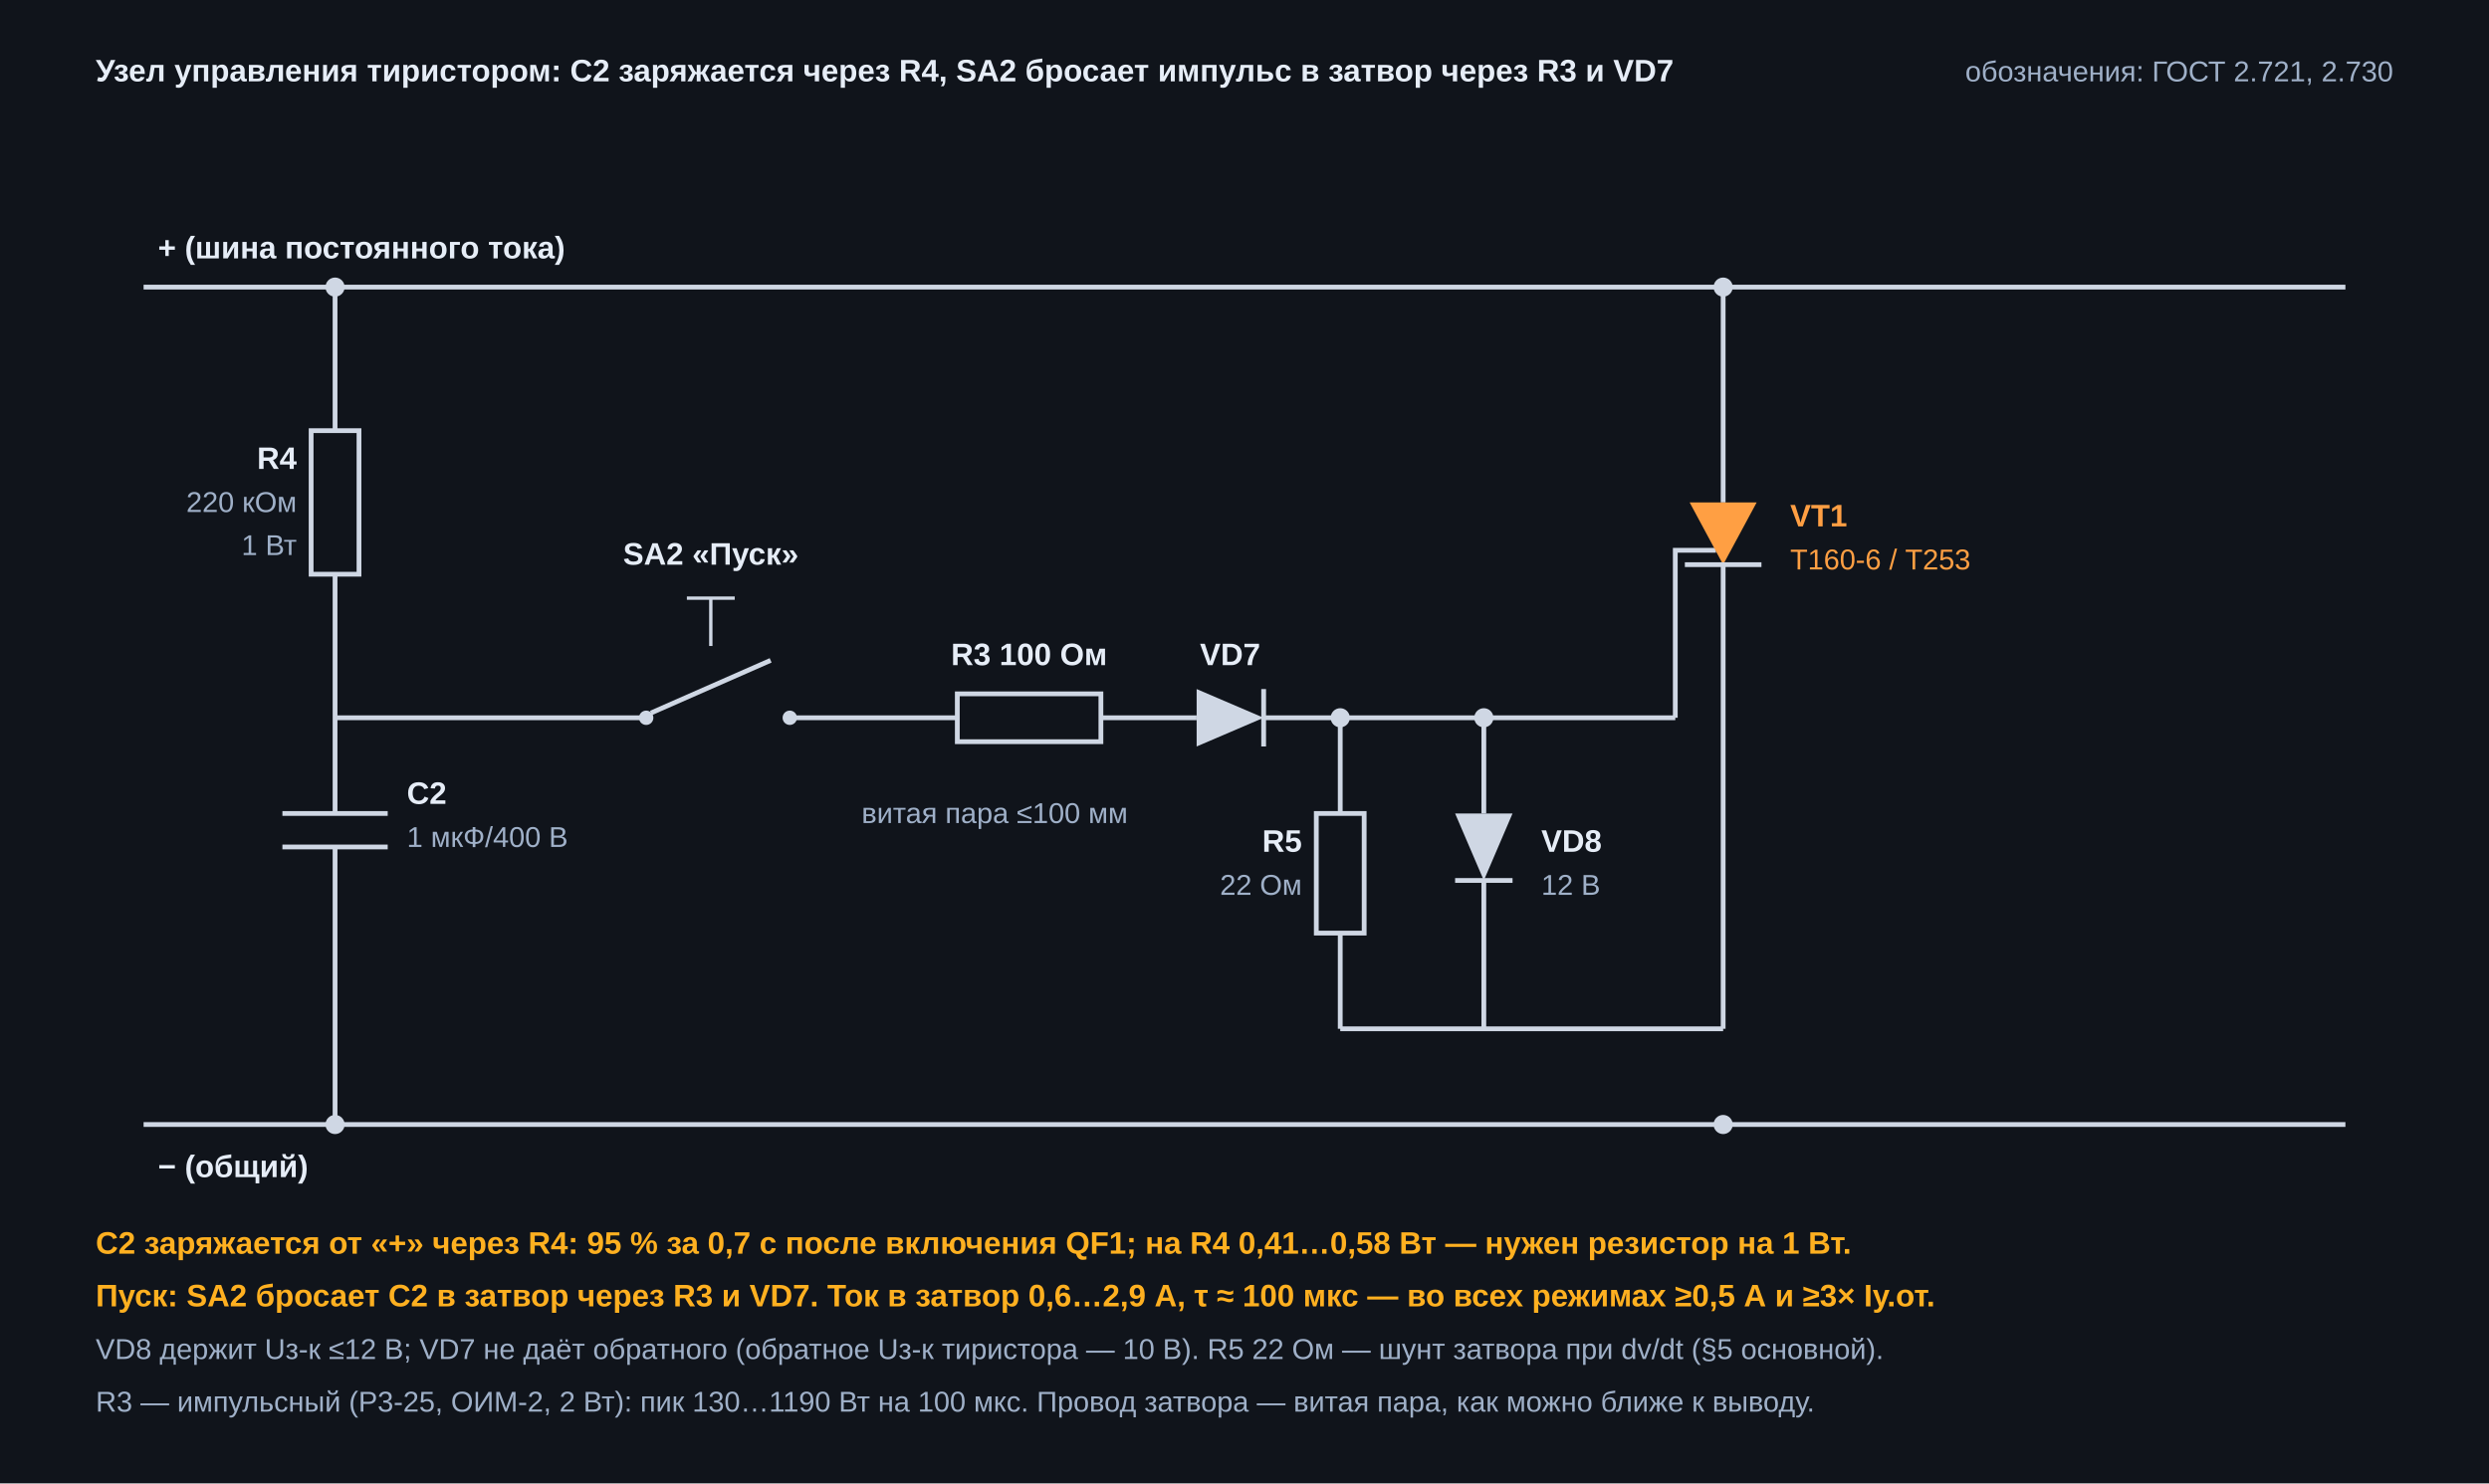
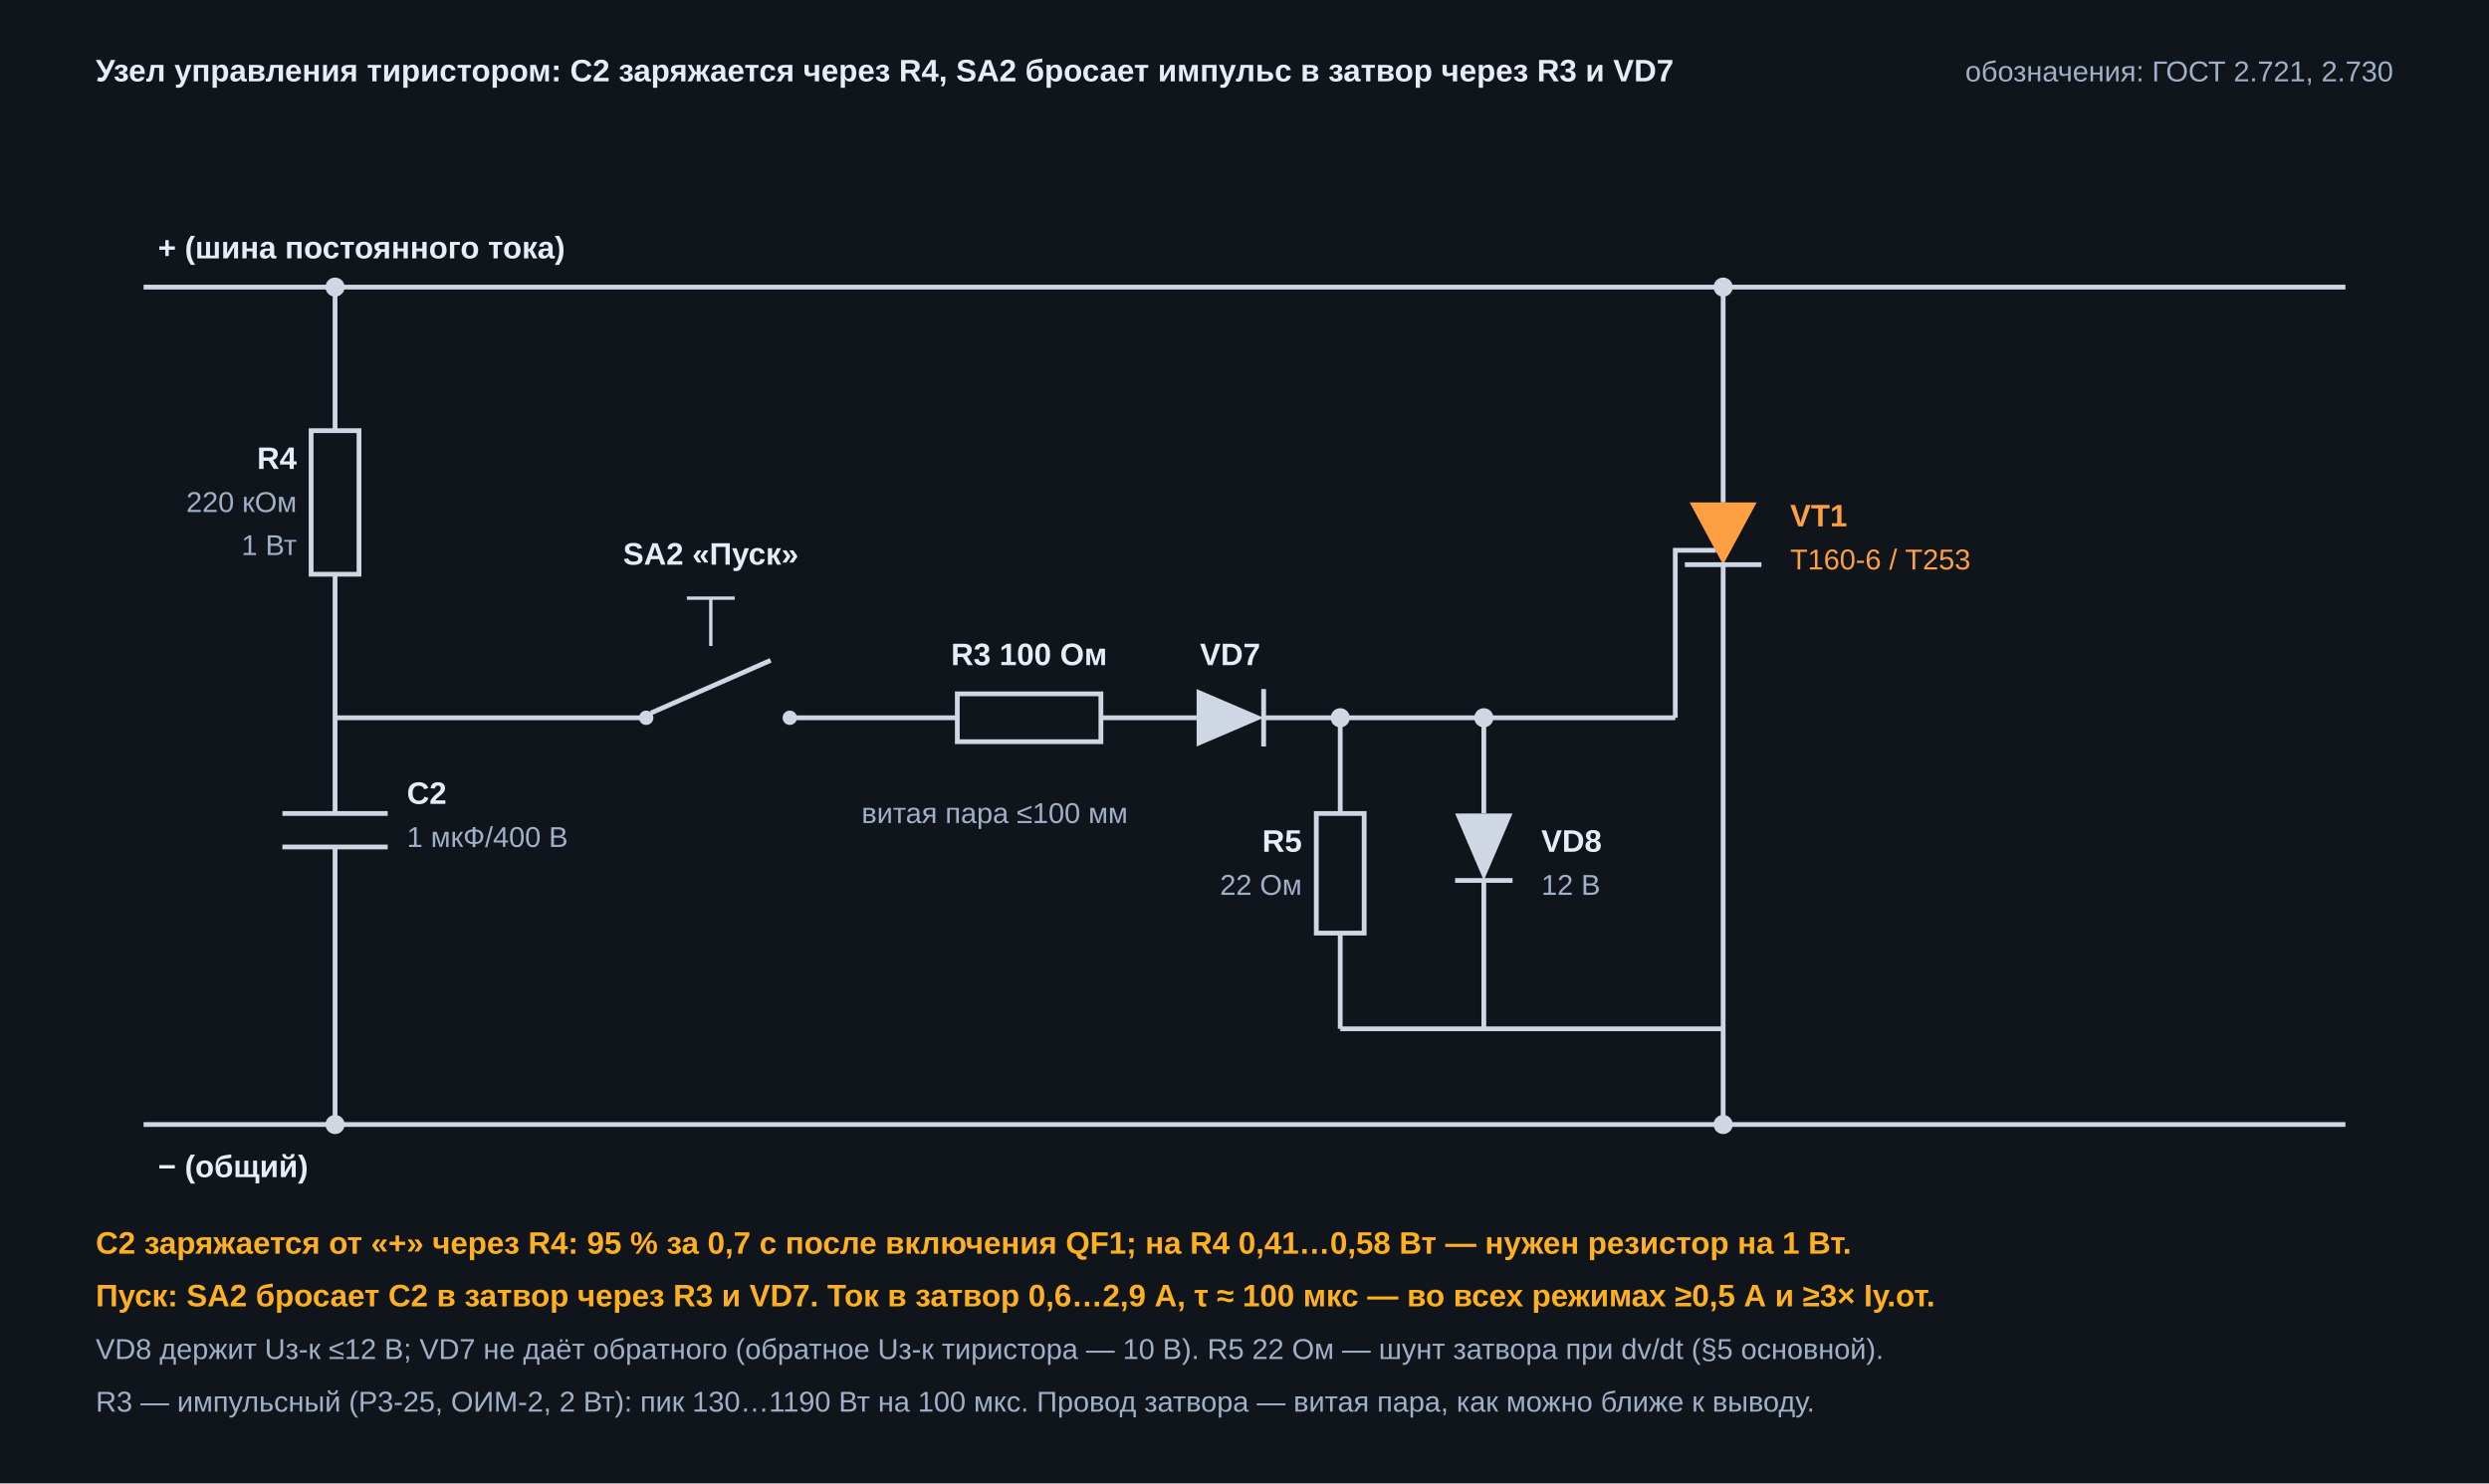
<svg xmlns="http://www.w3.org/2000/svg" viewBox="0 0 1040 620" role="img" aria-label="Узел управления тиристором: C2 заряжается от шины через R4, кнопка SA2 «Пуск» бросает C2 в затвор VT1 через R3 и VD7; VD8 и R5 — у затвора; корпус — шина «−», без PE">
  <style>
    .w{stroke:#cfd7e4;stroke-width:2;fill:none}
    .w2{stroke:#cfd7e4;stroke-width:1.4;fill:none}
    .lbl{fill:#9fb0c8;font:12px/1.2 "Segoe UI",Arial,sans-serif}
    .lblb{fill:#e6edf7;font:600 13px/1.2 "Segoe UI",Arial,sans-serif}
  </style>
  <rect class="bg" x="0" y="0" width="1040" height="620" fill="#10141b" />
  <text x="40" y="34" class="lblb" font-size="14">Узел управления тиристором: C2 заряжается через R4, SA2 бросает импульс в затвор через R3 и VD7</text>
  <text x="1000" y="34" text-anchor="end" class="lbl" font-size="13">обозначения: ГОСТ 2.721, 2.730</text>
  <path class="w" d="M60 120 H980 M60 470 H980" />
  <text x="66" y="108" class="lblb">+  (шина постоянного тока)</text>
  <text x="66" y="492" class="lblb">−  (общий)</text>
  <circle cx="140" cy="120" r="4" fill="#cfd7e4" />
  <path class="w" d="M140 120 V180 M140 240 V300 M140 300 V340 M140 354 V470" />
  <rect x="130" y="180" width="20" height="60" fill="none" stroke="#cfd7e4" stroke-width="2" />
  <path class="w" d="M118 340 H162 M118 354 H162" />
  <circle cx="140" cy="470" r="4" fill="#cfd7e4" />
  <text x="124" y="196" text-anchor="end" class="lblb">R4</text>
  <text x="124" y="214" text-anchor="end" class="lbl">220 кОм</text>
  <text x="124" y="232" text-anchor="end" class="lbl">1 Вт</text>
  <text x="170" y="336" class="lblb">C2</text>
  <text x="170" y="354" class="lbl">1 мкФ/400 В</text>
  <path class="w" d="M140 300 H270 M330 300 H400" />
  <circle cx="270" cy="300" r="3" fill="#cfd7e4" />
  <circle cx="330" cy="300" r="3" fill="#cfd7e4" />
  <path class="w" d="M272 298 L322 276" />
  <path class="w2" d="M297 250 V270 M287 250 H307" />
  <text x="297" y="236" text-anchor="middle" class="lblb">SA2 «Пуск»</text>
  <rect x="400" y="290" width="60" height="20" fill="none" stroke="#cfd7e4" stroke-width="2" />
  <path class="w" d="M460 300 H500 M528 300 H700" />
  <text x="430" y="278" text-anchor="middle" class="lblb">R3 100 Ом</text>
  <path d="M500 288 L500 312 L528 300 z" fill="#cfd7e4" />
  <path class="w" d="M528 288 V312" />
  <text x="514" y="278" text-anchor="middle" class="lblb">VD7</text>
  <text x="360" y="344" class="lbl">витая пара ≤100 мм</text>
  <circle cx="560" cy="300" r="4" fill="#cfd7e4" />
  <circle cx="620" cy="300" r="4" fill="#cfd7e4" />
  <path class="w" d="M560 300 V340 M560 390 V430 M620 300 V340 M620 368 V430" />
  <rect x="550" y="340" width="20" height="50" fill="none" stroke="#cfd7e4" stroke-width="2" />
  <path d="M608 340 L632 340 L620 368 z" fill="#cfd7e4" />
  <path class="w" d="M608 368 H632" />
  <text x="544" y="356" text-anchor="end" class="lblb">R5</text>
  <text x="544" y="374" text-anchor="end" class="lbl">22 Ом</text>
  <text x="644" y="356" class="lblb">VD8</text>
  <text x="644" y="374" class="lbl">12 В</text>
  <circle cx="720" cy="120" r="4" fill="#cfd7e4" />
  <circle cx="720" cy="470" r="4" fill="#cfd7e4" />
  <path class="w" d="M720 120 V210 M700 300 V230 H717" />
  <path d="M706 210 L734 210 L720 236 z" fill="#ff9f43" />
-   <path class="w" d="M704 236 H736 M720 236 V430" />
+   <path class="w" d="M704 236 H736 M720 236 V470" />
  <path class="w" d="M560 430 H720 M620 430 H720" />
  <text x="748" y="220" class="lblb" style="fill:#ff9f43">VT1</text>
  <text x="748" y="238" class="lbl" style="fill:#ff9f43">Т160-6 / Т253</text>
  <text x="40" y="524" class="lblb" style="fill:#ffb020">C2 заряжается от «+» через R4: 95 % за 0,7 с после включения QF1; на R4 0,41…0,58 Вт — нужен резистор на 1 Вт.</text>
  <text x="40" y="546" class="lblb" style="fill:#ffb020">Пуск: SA2 бросает C2 в затвор через R3 и VD7. Ток в затвор 0,6…2,9 А, τ ≈ 100 мкс — во всех режимах ≥0,5 А и ≥3× Iу.от.</text>
  <text x="40" y="568" class="lbl">VD8 держит Uз-к ≤12 В; VD7 не даёт обратного (обратное Uз-к тиристора — 10 В). R5 22 Ом — шунт затвора при dv/dt (§5 основной).</text>
  <text x="40" y="590" class="lbl">R3 — импульсный (Р3-25, ОИМ-2, 2 Вт): пик 130…1190 Вт на 100 мкс. Провод затвора — витая пара, как можно ближе к выводу.</text>
</svg>
